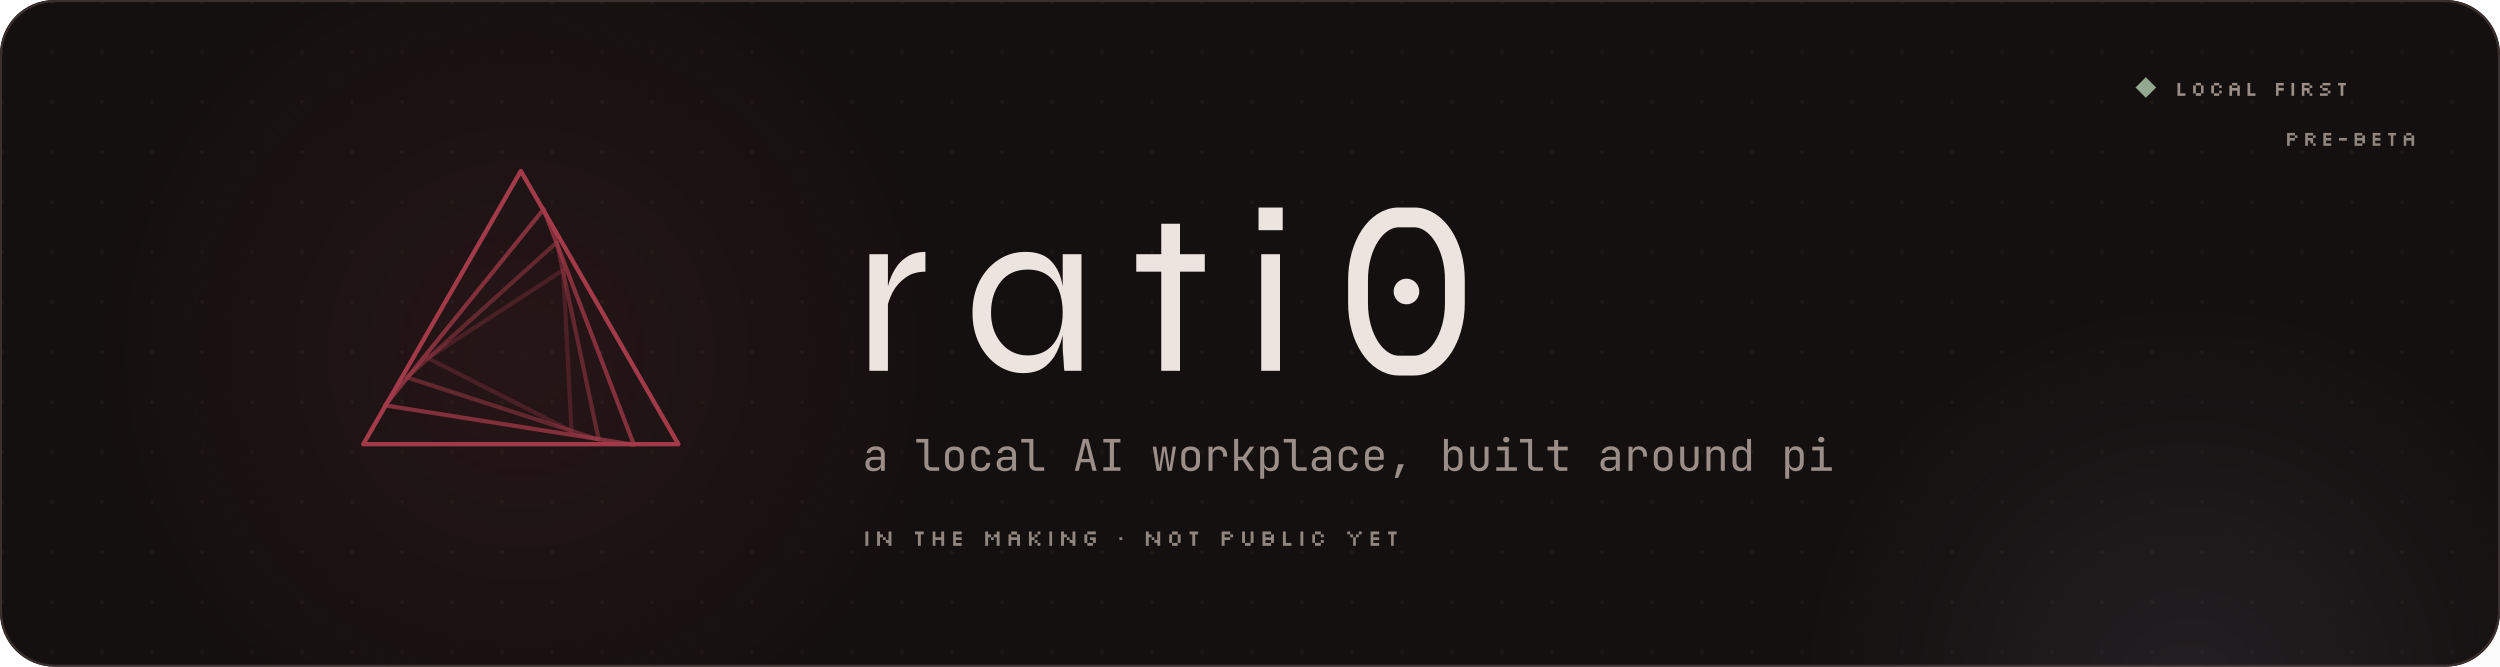
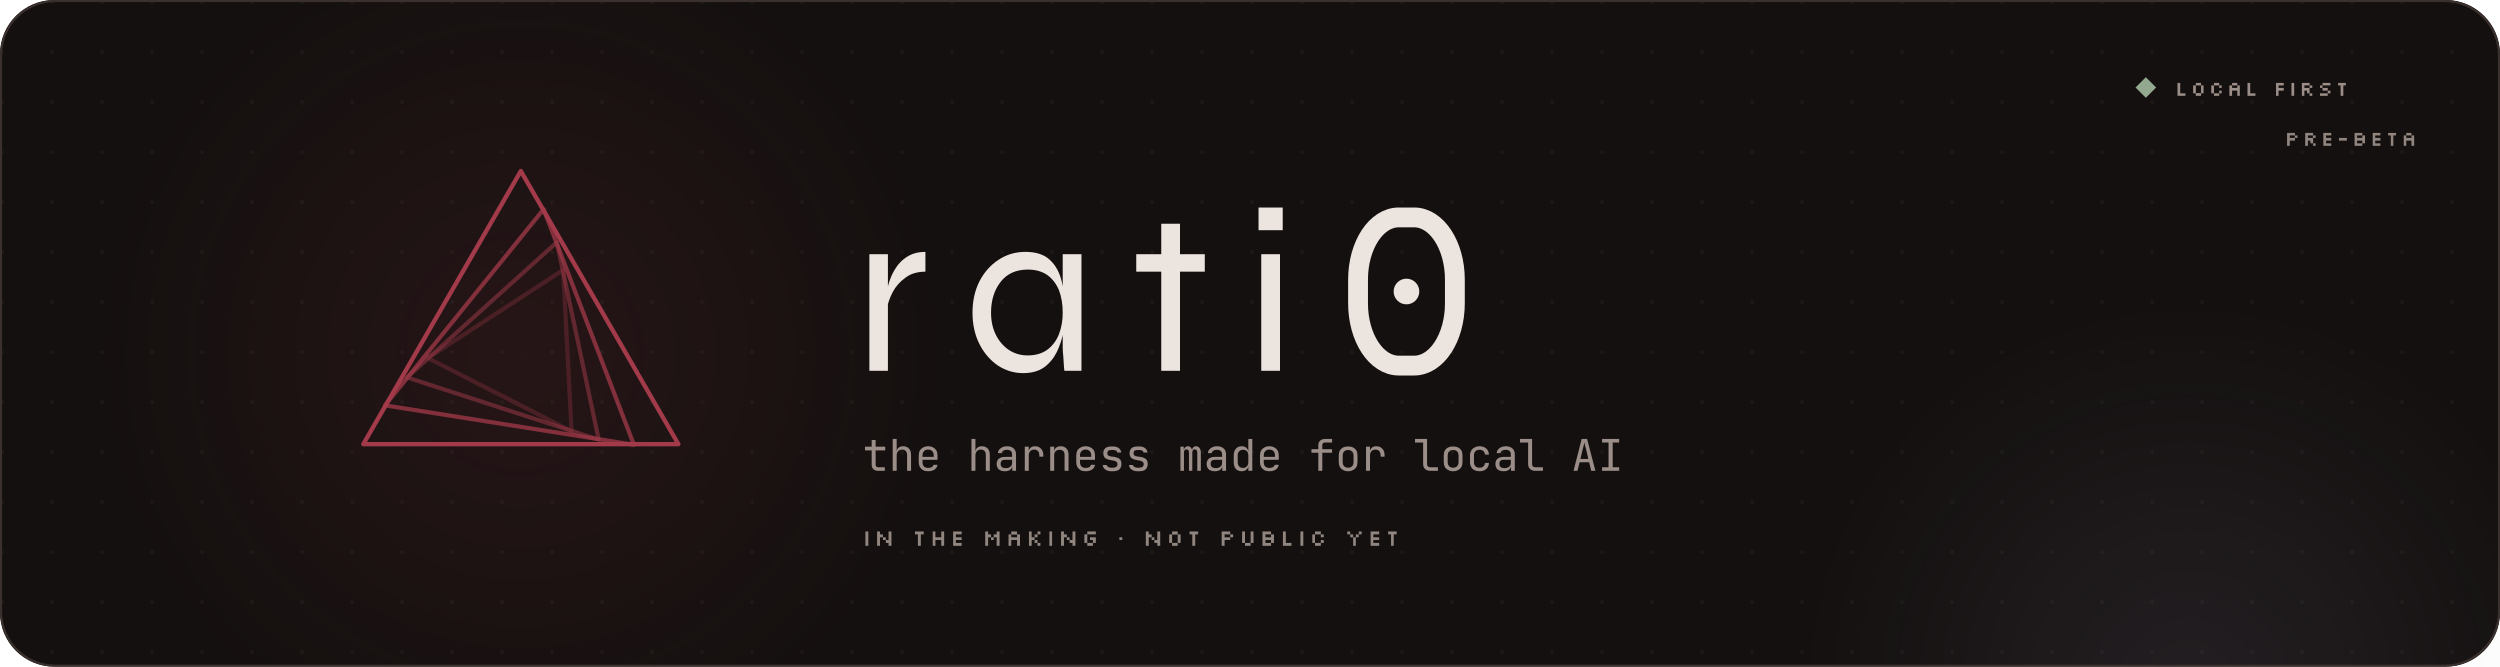
- <svg xmlns="http://www.w3.org/2000/svg" viewBox="0 0 1200 320" width="1200" height="320" role="img" aria-label="rati0 — a local AI workplace, built around pi">
+ <svg xmlns="http://www.w3.org/2000/svg" viewBox="0 0 1200 320" width="1200" height="320" role="img" aria-label="rati0 — the harness made for local AI">
  <defs>
    <pattern id="bd" width="24" height="24" patternUnits="userSpaceOnUse">
      <circle cx="1" cy="1" r="1" fill="rgba(236,228,222,.04)" />
    </pattern>
    <radialGradient id="bg1">
      <stop offset="0" stop-color="rgba(163,58,74,.13)" />
      <stop offset=".62" stop-color="rgba(163,58,74,.13)" stop-opacity="0" />
    </radialGradient>
    <radialGradient id="bg2">
      <stop offset="0" stop-color="rgba(148,138,174,.12)" />
      <stop offset=".62" stop-color="rgba(148,138,174,.12)" stop-opacity="0" />
    </radialGradient>
  </defs>
  <rect width="1200" height="320" rx="26" fill="#14100f" />
  <rect width="1200" height="320" rx="26" fill="url(#bd)" />
  <circle cx="250" cy="170" r="330" fill="url(#bg1)" />
  <circle cx="1050" cy="330" r="300" fill="url(#bg2)" />
  <rect x=".5" y=".5" width="1199" height="319" rx="26" fill="none" stroke="#3a302d" />
  <g transform="translate(155.00 65.00) scale(1.9)" fill="none" stroke="#a33a4a" stroke-linejoin="round">
    <polygon points="50,9 10.2,78 89.8,78" stroke-width="1.10" stroke-opacity="1" />
    <polygon points="50,9 10.2,78 89.8,78" stroke-width="1.32" stroke-opacity="0.75" transform="rotate(9 50 55) translate(50 55) scale(0.8) translate(-50 -55)" />
    <polygon points="50,9 10.2,78 89.8,78" stroke-width="1.65" stroke-opacity="0.5" transform="rotate(18 50 55) translate(50 55) scale(0.64) translate(-50 -55)" />
    <polygon points="50,9 10.2,78 89.8,78" stroke-width="2.09" stroke-opacity="0.3" transform="rotate(27 50 55) translate(50 55) scale(0.512) translate(-50 -55)" />
  </g>
  <path d="M417.3 122H426.2V178H417.3ZM444.2 130.4Q438.4 130.4 434.6 133.3Q430.7 136.1 428.5 140.2Q426.4 144.3 425.7 148.1L425.6 141.6Q425.6 140.6 426 138.2Q426.5 135.9 427.7 132.9Q428.9 130 431 127.2Q433.1 124.5 436.3 122.7Q439.6 120.9 444.2 120.9Z M491.1 179.1Q484.5 179.1 478.9 175.4Q473.4 171.6 470.1 165.1Q466.8 158.5 466.8 150.1Q466.8 141.7 470.1 135.1Q473.5 128.5 479.3 124.7Q485 120.9 492.2 120.9Q500 120.9 504.1 124.9Q508.2 128.8 509.7 135.4Q511.2 142 511.2 150.1Q511.2 154.4 510.4 159.4Q509.5 164.3 507.3 168.9Q505.1 173.4 501.2 176.3Q497.2 179.1 491.1 179.1ZM493.3 170.6Q499 170.6 502.8 167.8Q506.5 165 508.3 160.4Q510.1 155.7 510.1 150.1Q510.1 144 508.3 139.3Q506.4 134.7 502.7 132Q498.9 129.4 493.3 129.4Q484.9 129.4 480.3 135.3Q475.7 141.2 475.7 150.1Q475.7 156 478 160.7Q480.3 165.3 484.3 168Q488.3 170.6 493.3 170.6ZM510.1 122H519.1V178H510.9Q510.9 178 510.7 176Q510.6 174 510.4 171.3Q510.1 168.6 510.1 166.8Z M545.4 122H578.3V130.4H545.4ZM557.4 107.4H566.4V178H557.4Z M615.7 99.6V110.5H604.1V99.6ZM605.4 122H614.4V178H605.4Z" fill="#ece4de" />
  <rect x="651.86" y="104.36" width="46.48" height="71.12" rx="19.52" ry="29.87" fill="none" stroke="#ece4de" stroke-width="9.52" />
  <circle cx="675.10" cy="139.92" r="6.16" fill="#ece4de" />
-   <path d="M419.3 226.2Q417.5 226.2 416.4 225.3Q415.4 224.3 415.4 222.7Q415.4 221.1 416.4 220.2Q417.5 219.3 419.2 219.3H422.8V218.1Q422.8 217.1 422.2 216.5Q421.5 215.9 420.4 215.9Q419.3 215.9 418.6 216.3Q417.9 216.8 417.8 217.5H416Q416.1 216 417.4 215.1Q418.6 214.2 420.4 214.2Q422.4 214.2 423.6 215.3Q424.7 216.3 424.7 218.1V226H422.9V223.8H422.5L422.9 223.5Q422.9 224.7 421.9 225.5Q420.9 226.2 419.3 226.2ZM419.8 224.7Q421.1 224.7 422 224Q422.8 223.4 422.8 222.3V220.7H419.3Q418.3 220.7 417.8 221.2Q417.3 221.7 417.3 222.6Q417.3 223.6 417.9 224.2Q418.6 224.7 419.8 224.7Z M447.1 226Q446.1 226 445.3 225.6Q444.6 225.2 444.1 224.5Q443.7 223.7 443.7 222.7V212.4H439.8V210.7H445.6V222.7Q445.6 223.5 446 223.9Q446.4 224.3 447.1 224.3H450.8V226Z M458.1 226.2Q456.7 226.2 455.7 225.6Q454.7 225.1 454.1 224.1Q453.6 223.1 453.6 221.8V218.7Q453.6 217.3 454.1 216.3Q454.7 215.3 455.7 214.8Q456.7 214.3 458.1 214.3Q459.5 214.3 460.5 214.8Q461.5 215.3 462.1 216.3Q462.6 217.3 462.6 218.7V221.8Q462.6 223.1 462.1 224.1Q461.5 225.1 460.5 225.6Q459.5 226.2 458.1 226.2ZM458.1 224.5Q459.3 224.5 460 223.8Q460.7 223.1 460.7 221.8V218.7Q460.7 217.3 460 216.7Q459.3 216 458.1 216Q456.9 216 456.2 216.7Q455.5 217.3 455.5 218.7V221.8Q455.5 223.1 456.2 223.8Q456.9 224.5 458.1 224.5Z M470.8 226.2Q469.4 226.2 468.4 225.7Q467.3 225.2 466.8 224.2Q466.2 223.2 466.2 221.8V218.7Q466.2 217.3 466.8 216.3Q467.3 215.3 468.4 214.8Q469.4 214.2 470.8 214.2Q472.8 214.2 474 215.3Q475.2 216.4 475.3 218.2H473.4Q473.3 217.1 472.6 216.5Q472 215.9 470.8 215.9Q469.5 215.9 468.8 216.6Q468.1 217.3 468.1 218.6V221.8Q468.1 223.1 468.8 223.8Q469.5 224.5 470.8 224.5Q472 224.5 472.6 223.9Q473.3 223.3 473.4 222.2H475.3Q475.2 224.1 474 225.1Q472.8 226.2 470.8 226.2Z M482.3 226.2Q480.5 226.2 479.4 225.3Q478.4 224.3 478.4 222.7Q478.4 221.1 479.4 220.2Q480.5 219.3 482.3 219.3H485.8V218.1Q485.8 217.1 485.2 216.5Q484.5 215.9 483.4 215.9Q482.3 215.9 481.6 216.3Q480.9 216.8 480.8 217.5H479Q479.1 216 480.4 215.1Q481.6 214.2 483.4 214.2Q485.4 214.2 486.6 215.3Q487.7 216.3 487.7 218.1V226H485.9V223.8H485.5L485.9 223.5Q485.9 224.7 484.9 225.5Q483.9 226.2 482.3 226.2ZM482.8 224.7Q484.1 224.7 485 224Q485.8 223.4 485.8 222.3V220.7H482.3Q481.3 220.7 480.8 221.2Q480.3 221.7 480.3 222.6Q480.3 223.6 480.9 224.2Q481.6 224.7 482.8 224.7Z M497.5 226Q496.5 226 495.7 225.6Q495 225.2 494.5 224.5Q494.1 223.7 494.1 222.7V212.4H490.2V210.7H496V222.7Q496 223.5 496.4 223.9Q496.8 224.3 497.5 224.3H501.2V226Z M515.9 226 519.8 210.7H522.4L526.4 226H524.4L523.4 221.9H518.8L517.8 226ZM519.2 220.3H523L521.9 215.6Q521.5 214.3 521.3 213.4Q521.1 212.5 521.1 212.2Q521.1 212.5 520.9 213.4Q520.7 214.3 520.3 215.6Z M529.6 226V224.3H532.7V212.4H529.6V210.7H537.8V212.4H534.7V224.3H537.8V226Z M555.2 226 553.3 214.4H555L556.2 222.6Q556.2 223.1 556.3 223.6Q556.4 224.2 556.4 224.5Q556.5 224.2 556.6 223.6Q556.7 223.1 556.7 222.6L558 214.4H559.8L561.1 222.6Q561.1 223.1 561.2 223.6Q561.3 224.2 561.4 224.5Q561.4 224.2 561.5 223.6Q561.6 223.1 561.7 222.6L562.9 214.4H564.5L562.5 226H560.5L559.2 218Q559.1 217.4 559 216.8Q558.9 216.3 558.9 215.9Q558.8 216.3 558.8 216.8Q558.7 217.4 558.6 218L557.3 226Z M571.5 226.2Q570.1 226.2 569.1 225.6Q568.1 225.1 567.5 224.1Q567 223.1 567 221.8V218.7Q567 217.3 567.5 216.3Q568.1 215.3 569.1 214.8Q570.1 214.3 571.5 214.3Q572.9 214.3 573.9 214.8Q574.9 215.3 575.5 216.3Q576 217.3 576 218.7V221.8Q576 223.1 575.5 224.1Q574.9 225.1 573.9 225.6Q572.9 226.2 571.5 226.2ZM571.5 224.5Q572.7 224.5 573.4 223.8Q574.1 223.1 574.1 221.8V218.7Q574.1 217.3 573.4 216.7Q572.7 216 571.5 216Q570.3 216 569.6 216.7Q568.9 217.3 568.9 218.7V221.8Q568.9 223.1 569.6 223.8Q570.3 224.5 571.5 224.5Z M580.1 226V214.4H582V216.7H582.4L581.8 218Q581.8 216.2 582.6 215.2Q583.4 214.2 585 214.2Q586.9 214.2 587.9 215.4Q589 216.5 589 218.5V219.2H587.1V218.7Q587.1 217.3 586.5 216.6Q585.8 215.8 584.6 215.8Q583.4 215.8 582.7 216.6Q582 217.3 582 218.7V226Z M592.4 226V210.7H594.3V219.2H596.5L599.9 214.4H602L598.1 220L602.1 226H599.9L596.5 220.9H594.3V226Z M604.9 229.8V214.4H606.8V216.7H607.2L606.8 217.1Q606.8 215.8 607.7 215Q608.6 214.2 610 214.2Q611.7 214.2 612.8 215.4Q613.8 216.5 613.8 218.5V221.9Q613.8 223.2 613.3 224.2Q612.9 225.2 612 225.7Q611.2 226.2 610 226.2Q608.6 226.2 607.7 225.4Q606.8 224.7 606.8 223.4L607.2 223.8H606.8L606.8 226.4V229.8ZM609.4 224.6Q610.6 224.6 611.2 223.9Q611.9 223.1 611.9 221.8V218.7Q611.9 217.3 611.2 216.6Q610.6 215.9 609.4 215.9Q608.2 215.9 607.5 216.6Q606.8 217.3 606.8 218.7V221.8Q606.8 223.1 607.5 223.8Q608.2 224.6 609.4 224.6Z M623.5 226Q622.5 226 621.7 225.6Q621 225.2 620.5 224.5Q620.1 223.7 620.1 222.7V212.4H616.2V210.7H622V222.7Q622 223.5 622.4 223.9Q622.8 224.3 623.5 224.3H627.2V226Z M633.5 226.2Q631.7 226.2 630.6 225.3Q629.6 224.3 629.6 222.7Q629.6 221.1 630.6 220.2Q631.7 219.3 633.5 219.3H637V218.1Q637 217.1 636.4 216.5Q635.7 215.9 634.6 215.9Q633.5 215.9 632.8 216.3Q632.1 216.8 632 217.5H630.2Q630.3 216 631.6 215.1Q632.8 214.2 634.6 214.2Q636.6 214.2 637.8 215.3Q638.9 216.3 638.9 218.1V226H637.1V223.8H636.7L637.1 223.5Q637.1 224.7 636.1 225.5Q635.1 226.2 633.5 226.2ZM634 224.7Q635.3 224.7 636.2 224Q637 223.4 637 222.3V220.7H633.5Q632.5 220.7 632 221.2Q631.5 221.7 631.5 222.6Q631.5 223.6 632.1 224.2Q632.8 224.7 634 224.7Z M647.2 226.2Q645.8 226.2 644.8 225.7Q643.7 225.2 643.2 224.2Q642.6 223.2 642.6 221.8V218.7Q642.6 217.3 643.2 216.3Q643.7 215.3 644.8 214.8Q645.8 214.2 647.2 214.2Q649.2 214.2 650.4 215.3Q651.6 216.4 651.7 218.2H649.8Q649.7 217.1 649 216.5Q648.4 215.9 647.2 215.9Q645.9 215.9 645.2 216.6Q644.5 217.3 644.5 218.6V221.8Q644.5 223.1 645.2 223.8Q645.9 224.5 647.2 224.5Q648.4 224.5 649 223.9Q649.7 223.3 649.8 222.2H651.7Q651.6 224.1 650.4 225.1Q649.2 226.2 647.2 226.2Z M659.7 226.2Q658.3 226.2 657.3 225.7Q656.3 225.1 655.7 224.1Q655.2 223.1 655.2 221.8V218.7Q655.2 217.3 655.7 216.3Q656.3 215.3 657.3 214.8Q658.3 214.2 659.7 214.2Q661.1 214.2 662.1 214.8Q663.1 215.3 663.7 216.3Q664.2 217.3 664.2 218.7V220.7H657V221.8Q657 223.2 657.7 223.9Q658.4 224.6 659.7 224.6Q660.8 224.6 661.5 224.2Q662.1 223.8 662.3 223.1H664.2Q664 224.5 662.8 225.4Q661.5 226.2 659.7 226.2ZM662.4 219.4V218.7Q662.4 217.3 661.7 216.6Q661 215.8 659.7 215.8Q658.4 215.8 657.7 216.6Q657 217.3 657 218.7V219.3H662.5Z M669.5 229.4 671.1 222.8H673.9L671.1 229.4Z M698.2 226.2Q696.7 226.2 695.9 225.4Q695 224.7 695 223.4L695.4 223.8H695V226H693.1V210.7H695V214L695 216.7H695.4L695 217.1Q695 215.8 695.9 215Q696.8 214.2 698.2 214.2Q699.9 214.2 701 215.4Q702 216.6 702 218.5V221.9Q702 223.9 701 225.1Q699.9 226.2 698.2 226.2ZM697.5 224.6Q698.7 224.6 699.4 223.9Q700.1 223.1 700.1 221.8V218.7Q700.1 217.3 699.4 216.6Q698.7 215.9 697.5 215.9Q696.4 215.9 695.7 216.6Q695 217.3 695 218.7V221.8Q695 223.1 695.7 223.8Q696.4 224.6 697.5 224.6Z M710.1 226.2Q708.1 226.2 706.9 225Q705.7 223.8 705.7 221.8V214.4H707.6V221.8Q707.6 223.1 708.3 223.8Q708.9 224.6 710.1 224.6Q711.3 224.6 711.9 223.8Q712.6 223.1 712.6 221.8V214.4H714.5V221.8Q714.5 223.8 713.3 225Q712.1 226.2 710.1 226.2Z M718.2 226V224.3H722.3V216.2H718.7V214.4H724.2V224.3H728.1V226ZM723 212.4Q722.3 212.4 721.9 212Q721.5 211.7 721.5 211Q721.5 210.4 721.9 210.1Q722.3 209.7 723 209.7Q723.7 209.7 724.1 210.1Q724.5 210.4 724.5 211Q724.5 211.7 724.1 212Q723.7 212.4 723 212.4Z M736.9 226Q735.9 226 735.1 225.6Q734.4 225.2 733.9 224.5Q733.5 223.7 733.5 222.7V212.4H729.6V210.7H735.4V222.7Q735.4 223.5 735.8 223.9Q736.2 224.3 736.9 224.3H740.6V226Z M749.2 226Q747.7 226 746.8 225.2Q746 224.4 746 223V216.2H742.8V214.4H746V211.2H747.9V214.4H752.5V216.2H747.9V223Q747.9 224.3 749.2 224.3H752.3V226Z M772.1 226.2Q770.3 226.2 769.2 225.3Q768.2 224.3 768.2 222.7Q768.2 221.1 769.2 220.2Q770.3 219.3 772.1 219.3H775.6V218.1Q775.6 217.1 775 216.5Q774.3 215.9 773.2 215.9Q772.1 215.9 771.4 216.3Q770.7 216.8 770.6 217.5H768.8Q768.9 216 770.2 215.1Q771.4 214.2 773.2 214.2Q775.2 214.2 776.4 215.3Q777.5 216.3 777.5 218.1V226H775.7V223.8H775.3L775.7 223.5Q775.7 224.7 774.7 225.5Q773.7 226.2 772.1 226.2ZM772.6 224.7Q773.9 224.7 774.8 224Q775.6 223.4 775.6 222.3V220.7H772.1Q771.1 220.7 770.6 221.2Q770.1 221.7 770.1 222.6Q770.1 223.6 770.7 224.2Q771.4 224.7 772.6 224.7Z M781.7 226V214.4H783.6V216.7H784L783.4 218Q783.4 216.2 784.2 215.2Q785 214.2 786.6 214.2Q788.5 214.2 789.5 215.4Q790.6 216.5 790.6 218.5V219.2H788.7V218.7Q788.7 217.3 788.1 216.6Q787.4 215.8 786.2 215.8Q785 215.8 784.3 216.6Q783.6 217.3 783.6 218.7V226Z M798.3 226.2Q796.9 226.2 795.9 225.6Q794.9 225.1 794.3 224.1Q793.8 223.1 793.8 221.8V218.7Q793.8 217.3 794.3 216.3Q794.9 215.3 795.9 214.8Q796.9 214.3 798.3 214.3Q799.7 214.3 800.7 214.8Q801.7 215.3 802.3 216.3Q802.8 217.3 802.8 218.7V221.8Q802.8 223.1 802.3 224.1Q801.7 225.1 800.7 225.6Q799.7 226.2 798.3 226.2ZM798.3 224.5Q799.5 224.5 800.2 223.8Q800.9 223.1 800.9 221.8V218.7Q800.9 217.3 800.2 216.7Q799.5 216 798.3 216Q797.1 216 796.4 216.7Q795.7 217.3 795.7 218.7V221.8Q795.7 223.1 796.4 223.8Q797.1 224.5 798.3 224.5Z M810.9 226.2Q808.9 226.2 807.7 225Q806.5 223.8 806.5 221.8V214.4H808.4V221.8Q808.4 223.1 809.1 223.8Q809.7 224.6 810.9 224.6Q812.1 224.6 812.7 223.8Q813.4 223.1 813.4 221.8V214.4H815.3V221.8Q815.3 223.8 814.1 225Q812.9 226.2 810.9 226.2Z M819.1 226V214.4H821V216.7H821.4L821 217.1Q821 215.7 821.8 215Q822.7 214.2 824.1 214.2Q825.9 214.2 826.9 215.3Q827.9 216.4 827.9 218.2V226H826V218.4Q826 217.2 825.4 216.5Q824.7 215.9 823.6 215.9Q822.4 215.9 821.7 216.6Q821 217.3 821 218.7V226Z M835.4 226.2Q833.7 226.2 832.6 225.1Q831.6 223.9 831.6 221.9V218.5Q831.6 216.6 832.6 215.4Q833.7 214.2 835.4 214.2Q836.9 214.2 837.7 215Q838.6 215.8 838.6 217.1L838.2 216.7H838.6L838.6 214V210.7H840.5V226H838.6V223.8H838.2L838.6 223.4Q838.6 224.7 837.7 225.4Q836.9 226.2 835.4 226.2ZM836.1 224.6Q837.2 224.6 837.9 223.8Q838.6 223.1 838.6 221.8V218.7Q838.6 217.3 837.9 216.6Q837.2 215.9 836.1 215.9Q834.9 215.9 834.2 216.6Q833.5 217.3 833.5 218.7V221.8Q833.5 223.1 834.2 223.9Q834.9 224.6 836.1 224.6Z M856.9 229.8V214.4H858.8V216.7H859.2L858.8 217.1Q858.8 215.8 859.7 215Q860.6 214.2 862 214.2Q863.7 214.2 864.8 215.4Q865.8 216.5 865.8 218.5V221.9Q865.8 223.2 865.3 224.2Q864.9 225.2 864 225.7Q863.2 226.2 862 226.2Q860.6 226.2 859.7 225.4Q858.8 224.7 858.8 223.4L859.2 223.8H858.8L858.8 226.4V229.8ZM861.4 224.6Q862.6 224.6 863.2 223.9Q863.9 223.1 863.9 221.8V218.7Q863.9 217.3 863.2 216.6Q862.6 215.9 861.4 215.9Q860.2 215.9 859.5 216.6Q858.8 217.3 858.8 218.7V221.8Q858.8 223.1 859.5 223.8Q860.2 224.6 861.4 224.6Z M869.4 226V224.3H873.5V216.2H869.9V214.4H875.4V224.3H879.3V226ZM874.2 212.4Q873.5 212.4 873.1 212Q872.7 211.7 872.7 211Q872.7 210.4 873.1 210.1Q873.5 209.7 874.2 209.7Q874.9 209.7 875.3 210.1Q875.7 210.4 875.7 211Q875.7 211.7 875.3 212Q874.9 212.4 874.2 212.4Z" fill="#9b8e88" />
+   <path d="M421.6 226Q420.1 226 419.2 225.2Q418.4 224.4 418.4 223V216.2H415.2V214.4H418.4V211.2H420.3V214.4H424.9V216.2H420.3V223Q420.3 224.3 421.6 224.3H424.7V226Z M428.5 226V210.7H430.4V214.4V216.7H430.8L430.4 217.1Q430.4 215.7 431.2 215Q432.1 214.2 433.5 214.2Q435.3 214.2 436.3 215.3Q437.3 216.4 437.3 218.2V226H435.4V218.4Q435.4 217.2 434.8 216.5Q434.1 215.8 433 215.8Q431.8 215.8 431.1 216.6Q430.4 217.3 430.4 218.7V226Z M445.5 226.2Q444.1 226.2 443.1 225.7Q442.1 225.1 441.5 224.1Q441 223.1 441 221.8V218.7Q441 217.3 441.5 216.3Q442.1 215.3 443.1 214.8Q444.1 214.2 445.5 214.2Q446.9 214.2 447.9 214.8Q448.9 215.3 449.5 216.3Q450 217.3 450 218.7V220.7H442.8V221.8Q442.8 223.2 443.5 223.9Q444.2 224.6 445.5 224.6Q446.6 224.6 447.3 224.2Q447.9 223.8 448.1 223.1H450Q449.8 224.5 448.6 225.4Q447.3 226.2 445.5 226.2ZM448.2 219.4V218.7Q448.2 217.3 447.5 216.6Q446.8 215.8 445.5 215.8Q444.2 215.8 443.5 216.6Q442.8 217.3 442.8 218.7V219.3H448.3Z M466.3 226V210.7H468.2V214.4V216.7H468.6L468.2 217.1Q468.2 215.7 469 215Q469.9 214.2 471.3 214.2Q473.1 214.2 474.1 215.3Q475.1 216.4 475.1 218.2V226H473.2V218.4Q473.2 217.2 472.6 216.5Q471.9 215.8 470.8 215.8Q469.6 215.8 468.9 216.6Q468.2 217.3 468.2 218.7V226Z M482.3 226.2Q480.5 226.2 479.4 225.3Q478.4 224.3 478.4 222.7Q478.4 221.1 479.4 220.2Q480.5 219.3 482.3 219.3H485.8V218.1Q485.8 217.1 485.2 216.5Q484.5 215.9 483.4 215.9Q482.3 215.9 481.6 216.3Q480.9 216.8 480.8 217.5H479Q479.1 216 480.4 215.1Q481.6 214.2 483.4 214.2Q485.4 214.2 486.6 215.3Q487.7 216.3 487.7 218.1V226H485.9V223.8H485.5L485.9 223.5Q485.9 224.7 484.9 225.5Q483.9 226.2 482.3 226.2ZM482.8 224.7Q484.1 224.7 485 224Q485.8 223.4 485.8 222.3V220.7H482.3Q481.3 220.7 480.8 221.2Q480.3 221.7 480.3 222.6Q480.3 223.6 480.9 224.2Q481.6 224.7 482.8 224.7Z M491.9 226V214.4H493.8V216.7H494.2L493.6 218Q493.6 216.2 494.4 215.2Q495.2 214.2 496.8 214.2Q498.7 214.2 499.7 215.4Q500.8 216.5 500.8 218.5V219.2H498.9V218.7Q498.9 217.3 498.3 216.6Q497.6 215.8 496.4 215.8Q495.2 215.8 494.5 216.6Q493.8 217.3 493.8 218.7V226Z M504.1 226V214.4H506V216.7H506.4L506 217.1Q506 215.7 506.8 215Q507.7 214.2 509.1 214.2Q510.9 214.2 511.9 215.3Q512.9 216.4 512.9 218.2V226H511V218.4Q511 217.2 510.4 216.5Q509.7 215.9 508.6 215.9Q507.4 215.9 506.7 216.6Q506 217.3 506 218.7V226Z M521.1 226.2Q519.7 226.2 518.7 225.7Q517.7 225.1 517.1 224.1Q516.6 223.1 516.6 221.8V218.7Q516.6 217.3 517.1 216.3Q517.7 215.3 518.7 214.8Q519.7 214.2 521.1 214.2Q522.5 214.2 523.5 214.8Q524.5 215.3 525.1 216.3Q525.6 217.3 525.6 218.7V220.7H518.4V221.8Q518.4 223.2 519.1 223.9Q519.8 224.6 521.1 224.6Q522.2 224.6 522.9 224.2Q523.5 223.8 523.7 223.1H525.6Q525.4 224.5 524.2 225.4Q522.9 226.2 521.1 226.2ZM523.8 219.4V218.7Q523.8 217.3 523.1 216.6Q522.4 215.8 521.1 215.8Q519.8 215.8 519.1 216.6Q518.4 217.3 518.4 218.7V219.3H523.9Z M533.3 226.2Q532.2 226.2 531.3 225.8Q530.4 225.4 529.9 224.8Q529.4 224.1 529.3 223.2H531.2Q531.3 223.8 531.9 224.1Q532.4 224.5 533.3 224.5H534.2Q535.3 224.5 535.9 224Q536.4 223.6 536.4 222.8Q536.4 222.1 535.9 221.7Q535.4 221.2 534.5 221.1L532.9 220.8Q531.2 220.5 530.4 219.8Q529.6 219 529.6 217.5Q529.6 216 530.6 215.1Q531.5 214.3 533.5 214.3H534.3Q536 214.3 537 215.1Q538 215.8 538.2 217.2H536.3Q536.2 216.6 535.7 216.3Q535.2 216 534.3 216H533.5Q532.4 216 531.9 216.4Q531.5 216.8 531.5 217.6Q531.5 218.3 531.9 218.6Q532.3 218.9 533.2 219.1L534.8 219.3Q536.6 219.6 537.5 220.4Q538.3 221.2 538.3 222.7Q538.3 224.3 537.3 225.3Q536.3 226.2 534.2 226.2Z M545.9 226.2Q544.8 226.2 543.9 225.8Q543 225.4 542.5 224.8Q542 224.1 541.9 223.2H543.8Q543.9 223.8 544.5 224.1Q545 224.5 545.9 224.5H546.8Q547.9 224.5 548.5 224Q549 223.6 549 222.8Q549 222.1 548.5 221.7Q548 221.2 547.1 221.1L545.5 220.8Q543.8 220.5 543 219.8Q542.2 219 542.2 217.5Q542.2 216 543.2 215.1Q544.1 214.3 546.1 214.3H546.9Q548.6 214.3 549.6 215.1Q550.6 215.8 550.8 217.2H548.9Q548.8 216.6 548.3 216.3Q547.8 216 546.9 216H546.1Q545 216 544.5 216.4Q544.1 216.8 544.1 217.6Q544.1 218.3 544.5 218.6Q544.9 218.9 545.8 219.1L547.4 219.3Q549.2 219.6 550.1 220.4Q550.9 221.2 550.9 222.7Q550.9 224.3 549.9 225.3Q548.9 226.2 546.8 226.2Z M566.6 226V214.4H568.2V215.8H568.6L568.3 216.3Q568.3 215.4 568.8 214.8Q569.4 214.2 570.2 214.2Q571.2 214.2 571.7 215Q572.3 215.7 572.3 217L571.7 215.8H572.6L572.2 216.3Q572.2 215.4 572.7 214.8Q573.2 214.2 574.1 214.2Q575.2 214.2 575.8 215.1Q576.4 215.9 576.4 217.2V226H574.7V217.2Q574.7 216.5 574.4 216.1Q574.1 215.7 573.5 215.7Q572.9 215.7 572.6 216.1Q572.3 216.5 572.3 217.2V226H570.7V217.2Q570.7 216.5 570.4 216.1Q570.1 215.7 569.5 215.7Q568.9 215.7 568.6 216.1Q568.3 216.5 568.3 217.2V226Z M583.1 226.2Q581.3 226.2 580.2 225.3Q579.2 224.3 579.2 222.7Q579.2 221.1 580.2 220.2Q581.3 219.3 583.1 219.3H586.6V218.1Q586.6 217.1 586 216.5Q585.3 215.9 584.2 215.9Q583.1 215.9 582.4 216.3Q581.7 216.8 581.6 217.5H579.8Q579.9 216 581.2 215.1Q582.4 214.2 584.2 214.2Q586.2 214.2 587.4 215.3Q588.5 216.3 588.5 218.1V226H586.7V223.8H586.3L586.7 223.5Q586.7 224.7 585.7 225.5Q584.7 226.2 583.1 226.2ZM583.6 224.7Q584.9 224.7 585.8 224Q586.6 223.4 586.6 222.3V220.7H583.1Q582.1 220.7 581.6 221.2Q581.1 221.7 581.1 222.6Q581.1 223.6 581.7 224.2Q582.4 224.7 583.6 224.7Z M596 226.2Q594.3 226.2 593.2 225.1Q592.2 223.9 592.2 221.9V218.5Q592.2 216.6 593.2 215.4Q594.3 214.2 596 214.2Q597.5 214.2 598.3 215Q599.2 215.8 599.2 217.1L598.8 216.7H599.2L599.2 214V210.7H601.1V226H599.2V223.8H598.8L599.2 223.4Q599.2 224.7 598.3 225.4Q597.5 226.2 596 226.2ZM596.7 224.6Q597.8 224.6 598.5 223.8Q599.2 223.1 599.2 221.8V218.7Q599.2 217.3 598.5 216.6Q597.8 215.9 596.7 215.9Q595.5 215.9 594.8 216.6Q594.1 217.3 594.1 218.7V221.8Q594.1 223.1 594.8 223.9Q595.5 224.6 596.7 224.6Z M609.3 226.2Q607.9 226.2 606.9 225.7Q605.9 225.1 605.3 224.1Q604.8 223.1 604.8 221.8V218.7Q604.8 217.3 605.3 216.3Q605.9 215.3 606.9 214.8Q607.9 214.2 609.3 214.2Q610.7 214.2 611.7 214.8Q612.7 215.3 613.3 216.3Q613.8 217.3 613.8 218.7V220.7H606.6V221.8Q606.6 223.2 607.3 223.9Q608 224.6 609.3 224.6Q610.4 224.6 611.1 224.2Q611.7 223.8 611.9 223.1H613.8Q613.6 224.5 612.4 225.4Q611.1 226.2 609.3 226.2ZM612 219.4V218.7Q612 217.3 611.3 216.6Q610.6 215.8 609.3 215.8Q608 215.8 607.3 216.6Q606.6 217.3 606.6 218.7V219.3H612.1Z M632.8 226V217.3H629.5V215.6H632.8V213.6Q632.8 212.2 633.7 211.5Q634.5 210.7 636.1 210.7H639.4V212.4H636.1Q635.4 212.4 635.1 212.7Q634.7 213 634.7 213.6V215.6H639.4V217.3H634.7V226Z M647.1 226.2Q645.7 226.2 644.7 225.6Q643.7 225.1 643.1 224.1Q642.6 223.1 642.6 221.8V218.7Q642.6 217.3 643.1 216.3Q643.7 215.3 644.7 214.8Q645.7 214.3 647.1 214.3Q648.5 214.3 649.5 214.8Q650.5 215.3 651.1 216.3Q651.6 217.3 651.6 218.7V221.8Q651.6 223.1 651.1 224.1Q650.5 225.1 649.5 225.6Q648.5 226.2 647.1 226.2ZM647.1 224.5Q648.3 224.5 649 223.8Q649.7 223.1 649.7 221.8V218.7Q649.7 217.3 649 216.7Q648.3 216 647.1 216Q645.9 216 645.2 216.7Q644.5 217.3 644.5 218.7V221.8Q644.5 223.1 645.2 223.8Q645.9 224.5 647.1 224.5Z M655.7 226V214.4H657.6V216.7H658L657.4 218Q657.4 216.2 658.2 215.2Q659 214.2 660.6 214.2Q662.5 214.2 663.5 215.4Q664.6 216.5 664.6 218.5V219.2H662.7V218.7Q662.7 217.3 662.1 216.6Q661.4 215.8 660.2 215.8Q659 215.8 658.3 216.6Q657.6 217.3 657.6 218.7V226Z M686.5 226Q685.5 226 684.7 225.6Q684 225.2 683.5 224.5Q683.1 223.7 683.1 222.7V212.4H679.2V210.7H685V222.7Q685 223.5 685.4 223.9Q685.8 224.3 686.5 224.3H690.2V226Z M697.5 226.2Q696.1 226.2 695.1 225.6Q694.1 225.1 693.5 224.1Q693 223.1 693 221.8V218.7Q693 217.3 693.5 216.3Q694.1 215.3 695.1 214.8Q696.1 214.3 697.5 214.3Q698.9 214.3 699.9 214.8Q700.9 215.3 701.5 216.3Q702 217.3 702 218.7V221.8Q702 223.1 701.5 224.1Q700.9 225.1 699.9 225.6Q698.9 226.2 697.5 226.2ZM697.5 224.5Q698.7 224.5 699.4 223.8Q700.1 223.1 700.1 221.8V218.7Q700.1 217.3 699.4 216.7Q698.7 216 697.5 216Q696.3 216 695.6 216.7Q694.9 217.3 694.9 218.7V221.8Q694.9 223.1 695.6 223.8Q696.3 224.5 697.5 224.5Z M710.2 226.2Q708.8 226.2 707.8 225.7Q706.7 225.2 706.2 224.2Q705.6 223.2 705.6 221.8V218.7Q705.6 217.3 706.2 216.3Q706.7 215.3 707.8 214.8Q708.8 214.2 710.2 214.2Q712.2 214.2 713.4 215.3Q714.6 216.4 714.7 218.2H712.8Q712.7 217.1 712 216.5Q711.4 215.9 710.2 215.9Q708.9 215.9 708.2 216.6Q707.5 217.3 707.5 218.6V221.8Q707.5 223.1 708.2 223.8Q708.9 224.5 710.2 224.5Q711.4 224.5 712 223.9Q712.7 223.3 712.8 222.2H714.7Q714.6 224.1 713.4 225.1Q712.2 226.2 710.2 226.2Z M721.7 226.2Q719.9 226.2 718.8 225.3Q717.8 224.3 717.8 222.7Q717.8 221.1 718.8 220.2Q719.9 219.3 721.7 219.3H725.2V218.1Q725.2 217.1 724.6 216.5Q723.9 215.9 722.8 215.9Q721.7 215.9 721 216.3Q720.3 216.8 720.2 217.5H718.4Q718.5 216 719.8 215.1Q721 214.2 722.8 214.2Q724.8 214.2 726 215.3Q727.1 216.3 727.1 218.1V226H725.3V223.8H724.9L725.3 223.5Q725.3 224.7 724.3 225.5Q723.3 226.2 721.7 226.2ZM722.2 224.7Q723.5 224.7 724.4 224Q725.2 223.4 725.2 222.3V220.7H721.7Q720.7 220.7 720.2 221.2Q719.7 221.7 719.7 222.6Q719.7 223.6 720.3 224.2Q721 224.7 722.2 224.7Z M736.9 226Q735.9 226 735.1 225.6Q734.4 225.2 733.9 224.5Q733.5 223.7 733.5 222.7V212.4H729.6V210.7H735.4V222.7Q735.4 223.5 735.8 223.9Q736.2 224.3 736.9 224.3H740.6V226Z M755.3 226 759.2 210.7H761.8L765.8 226H763.8L762.8 221.9H758.2L757.2 226ZM758.6 220.3H762.4L761.3 215.6Q760.9 214.3 760.7 213.4Q760.5 212.5 760.5 212.2Q760.5 212.5 760.3 213.4Q760.1 214.3 759.7 215.6Z M769 226V224.3H772.1V212.4H769V210.7H777.2V212.4H774.1V224.3H777.2V226Z" fill="#9b8e88" />
  <path d="M415.4 262V255.1H416.8V262Z M421 262V255.1H422.4V256.5H423.8V257.9H425.2V259.2H426.5V255.1H427.9V262H426.5V260.6H425.2V259.2H423.8V257.9H422.4V262Z M440.6 262V256.5H439.2V255.1H443.4V256.5H442V262Z M447.7 262V255.1H449V257.9H451.8V255.1H453.2V262H451.8V259.2H449V262Z M457.5 262V255.1H461.6V256.5H458.8V257.9H461.6V259.2H458.8V260.6H461.6V262Z M472.9 262V255.1H474.3V256.5H475.7V257.9H477V259.2H475.7V257.9H474.3V262ZM478.4 262V257.9H477V256.5H478.4V255.1H479.8V262Z M484.1 262V256.5H485.4V255.1H488.2V256.5H489.6V262H488.2V259.2H485.4V262ZM485.4 257.9H488.2V256.6H485.4Z M493.9 262V255.1H495.2V257.9H496.6V259.2H498V260.6H499.4V262H498V260.6H496.6V259.2H495.2V262ZM498 256.5V255.1H499.4V256.5ZM496.6 257.9V256.5H498V257.9Z M503.7 262V255.1H505V262Z M509.3 262V255.1H510.7V256.5H512.1V257.9H513.4V259.2H514.8V255.1H516.2V262H514.8V260.6H513.4V259.2H512.1V257.9H510.7V262Z M521.9 256.5V255.1H526V256.5ZM520.5 260.6V256.5H521.9V260.6ZM524.6 260.6V259.2H523.2V257.9H526V260.6ZM521.9 262V260.6H524.6V262Z M537.3 259.2V257.9H538.7V259.2Z M550 262V255.1H551.4V256.5H552.8V257.9H554.1V259.2H555.5V255.1H556.9V262H555.5V260.6H554.1V259.2H552.8V257.9H551.4V262Z M562.6 262V260.6H561.2V256.5H562.6V255.1H565.3V256.5H566.7V260.6H565.3V262ZM562.6 260.6H565.3V256.6H562.6Z M572.3 262V256.5H571V255.1H575.1V256.5H573.7V262Z M586.4 262V255.1H590.5V256.5H591.9V257.9H590.5V259.2H587.8V262ZM587.8 257.9H590.5V256.5H587.8Z M597.6 262V260.6H596.2V255.1H597.6V260.6H600.3V262ZM600.3 260.6V255.1H601.7V260.6Z M606 262V255.1H610.1V256.5H611.5V260.6H610.1V262ZM607.4 257.9H610.1V256.5H607.4ZM607.4 260.6H610.1V259.2H607.4Z M615.8 262V255.1H617.2V260.6H619.9V262Z M624.2 262V255.1H625.6V262Z M634 257.9V256.5H631.2V255.1H634V256.5H635.4V257.9ZM631.2 262V260.6H629.9V256.5H631.2V260.6H634V262ZM634 260.6V259.2H635.4V260.6Z M649.5 262V257.9H648.1V256.5H646.7V255.1H648.1V256.5H649.5V257.9H650.8V262ZM652.2 256.5V255.1H653.6V256.5ZM650.8 257.9V256.5H652.2V257.9Z M657.9 262V255.1H662V256.5H659.2V257.9H662V259.2H659.2V260.6H662V262Z M667.7 262V256.5H666.3V255.1H670.4V256.5H669V262Z" fill="#90857f" />
  <rect x="1026.5" y="38.5" width="7" height="7" transform="rotate(45 1030 42)" fill="#93a98f" />
  <path d="M1045.2 46V39.8H1046.5V44.8H1049V46Z M1054 46V44.8H1052.7V41H1054V39.8H1056.5V41H1057.7V44.8H1056.5V46ZM1054 44.7H1056.5V41H1054Z M1065.2 42.2V41H1062.7V39.8H1065.2V41H1066.4V42.2ZM1062.7 46V44.8H1061.4V41H1062.7V44.8H1065.2V46ZM1065.2 44.8V43.5H1066.4V44.8Z M1070.1 46V41H1071.4V39.8H1073.9V41H1075.1V46H1073.9V43.5H1071.4V46ZM1071.4 42.2H1073.9V41H1071.4Z M1078.8 46V39.8H1080.1V44.8H1082.6V46Z M1092.5 46V39.8H1096.2V41H1093.7V42.2H1096.2V43.5H1093.7V46Z M1099.9 46V39.8H1101.2V46Z M1104.9 46V39.8H1108.6V41H1109.9V42.2H1108.6V44.8H1109.9V46H1108.6V44.8H1107.4V43.5H1106.1V46ZM1106.1 42.2H1108.6V41H1106.1Z M1114.8 41V39.8H1118.6V41ZM1117.3 44.8V43.5H1114.8V42.2H1113.6V41H1114.8V42.2H1117.3V43.5H1118.6V44.8ZM1113.6 46V44.8H1117.3V46Z M1123.5 46V41H1122.3V39.8H1126V41H1124.8V46Z" fill="#9b8e88" />
  <path d="M1097.8 70V63.8H1101.6V65H1102.8V66.2H1101.6V67.5H1099.1V70ZM1099.1 66.2H1101.5V65H1099.1Z M1106.5 70V63.8H1110.3V65H1111.5V66.2H1110.3V68.8H1111.5V70H1110.3V68.8H1109V67.5H1107.8V70ZM1107.8 66.2H1110.2V65H1107.8Z M1115.2 70V63.8H1119V65H1116.5V66.2H1119V67.5H1116.5V68.8H1119V70Z M1122.7 67.5V66.2H1126.5V67.5Z M1130.2 70V63.8H1133.9V65H1135.2V68.8H1133.9V70ZM1131.4 66.2H1133.9V65H1131.4ZM1131.4 68.8H1133.9V67.5H1131.4Z M1138.9 70V63.8H1142.6V65H1140.1V66.2H1142.6V67.5H1140.1V68.8H1142.6V70Z M1147.6 70V65H1146.3V63.8H1150.1V65H1148.8V70Z M1153.8 70V65H1155V63.8H1157.5V65H1158.8V70H1157.5V67.5H1155V70ZM1155 66.2H1157.5V65H1155Z" fill="#90857f" />
</svg>
